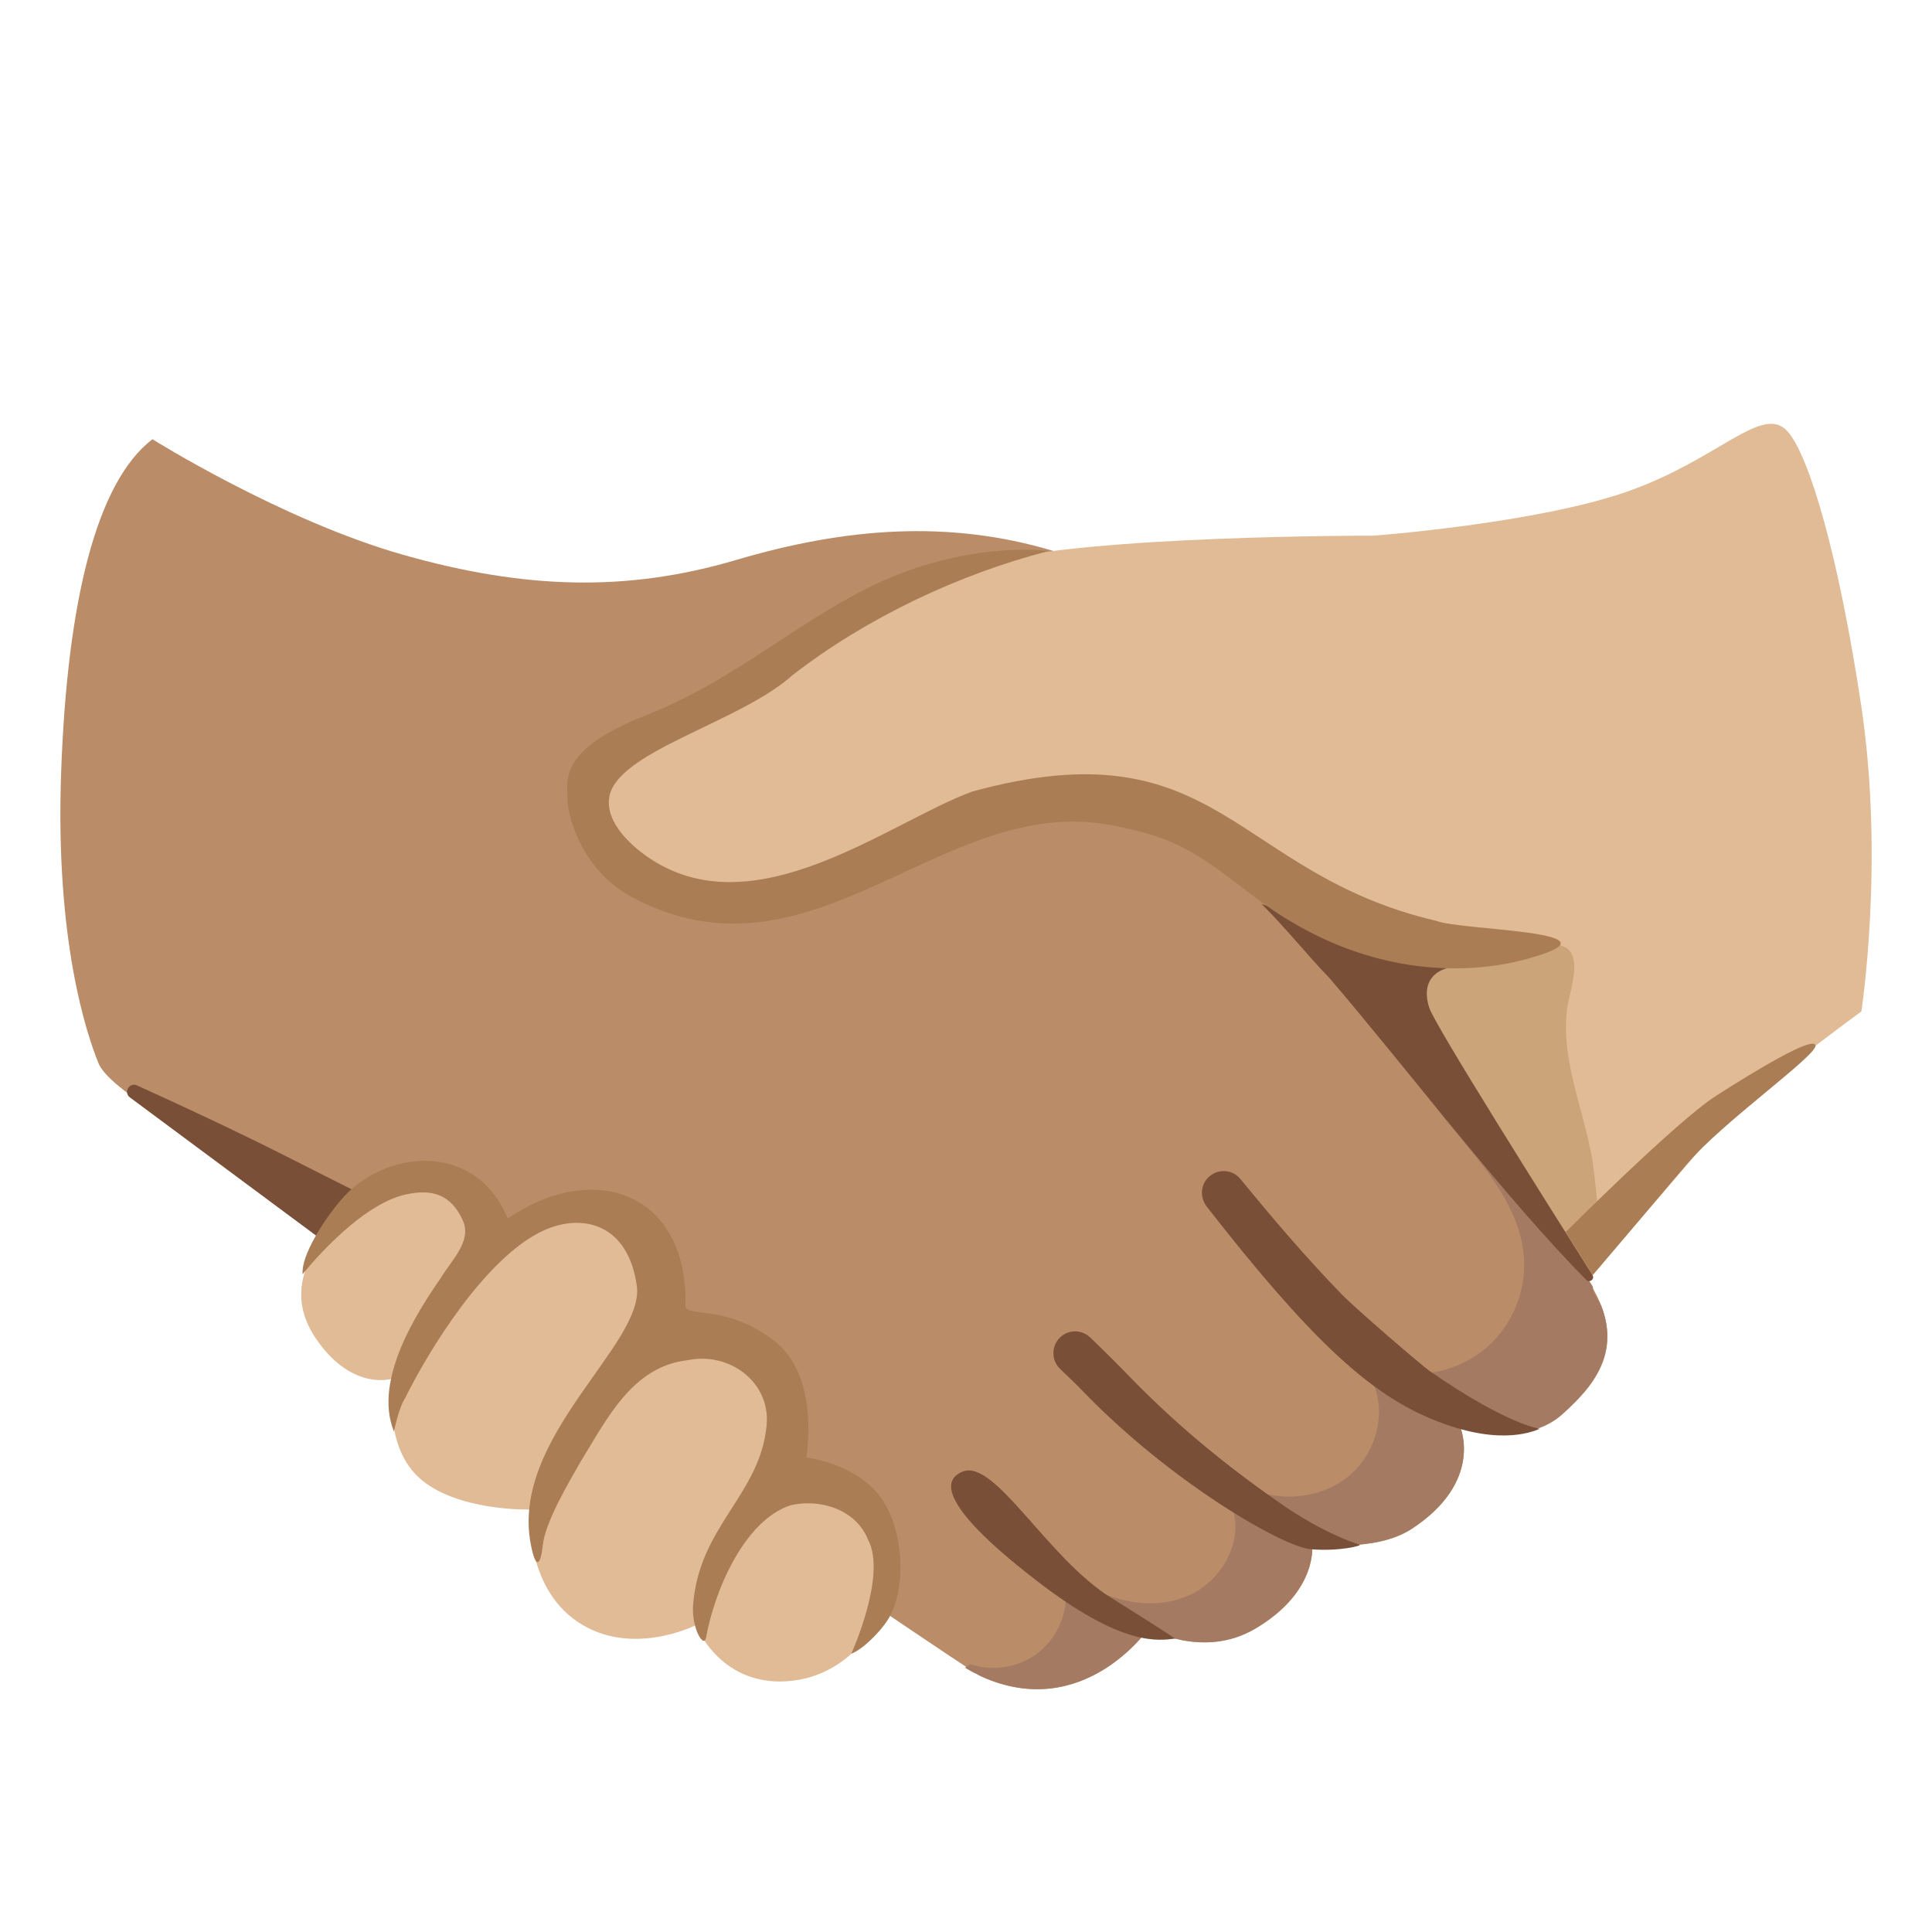
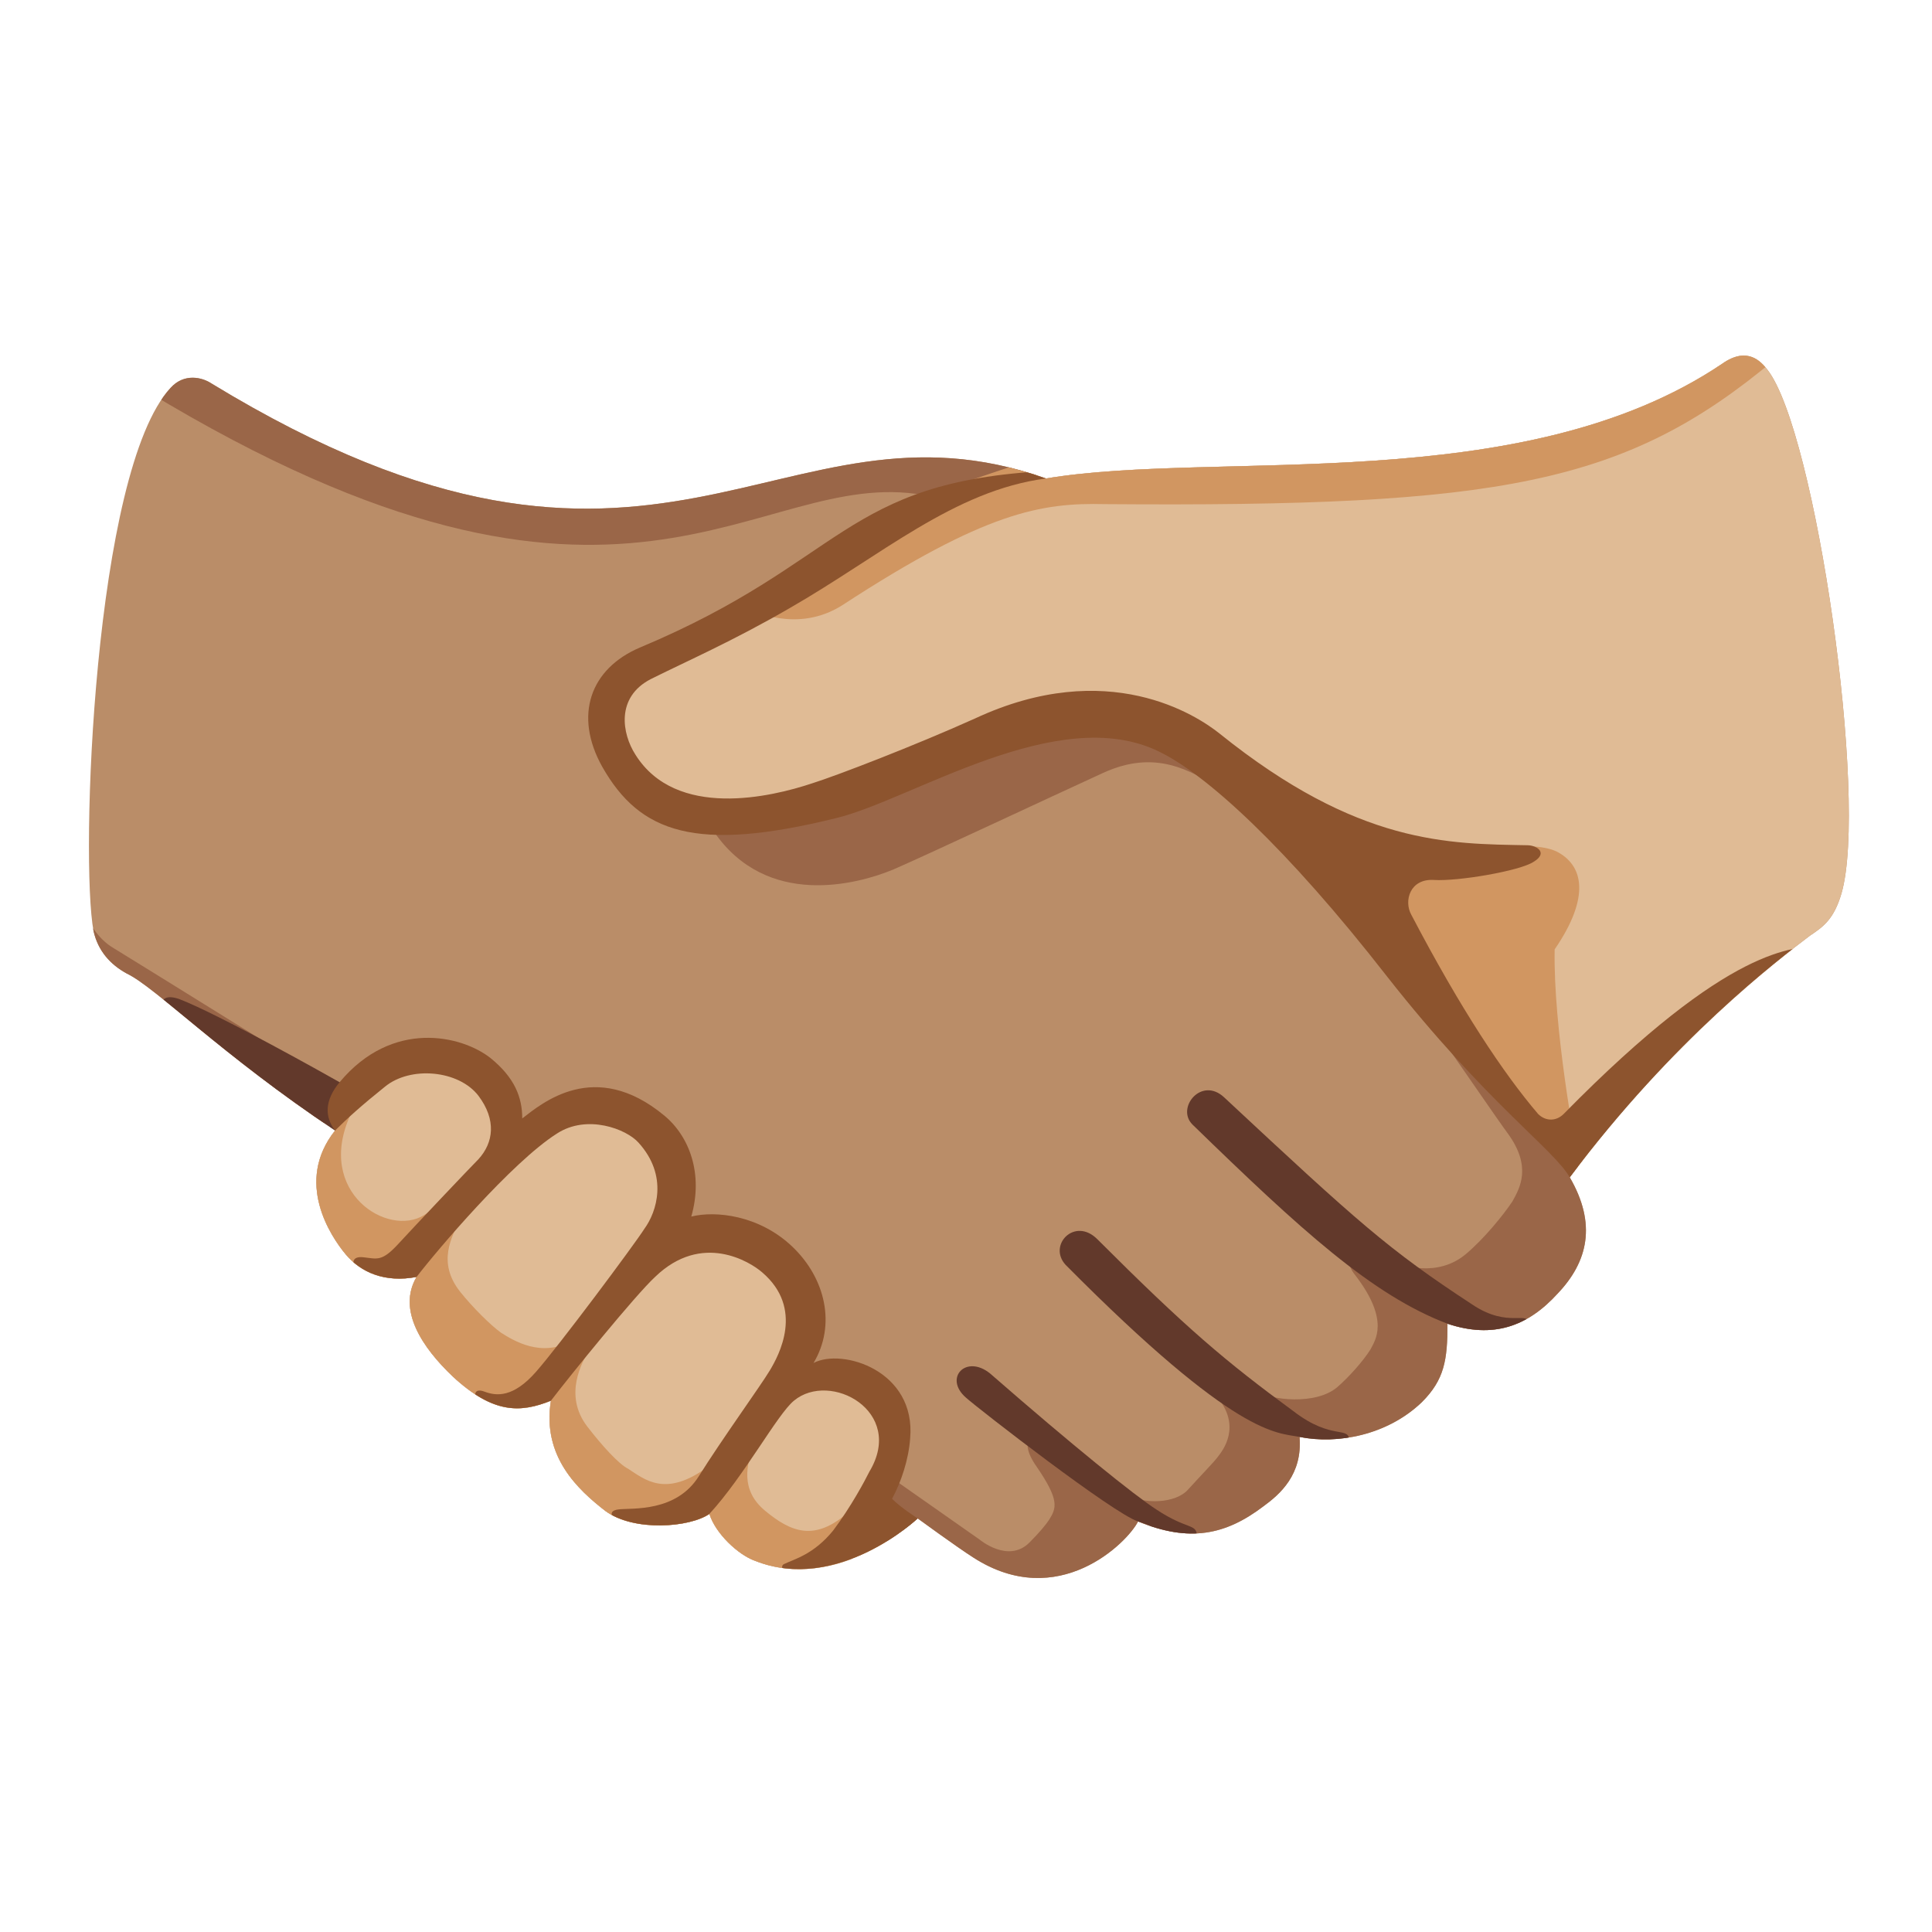
- <svg xmlns="http://www.w3.org/2000/svg" version="1.1" id="Layer_2" x="0px" y="0px" viewBox="0 0 128 128" style="enable-background:new 0 0 128 128;" xml:space="preserve">
-   <path style="fill:#BA8D68;" d="M105.21,84.82c-2.65-4.12-15.7-18.21-18.5-21.85s-10-24.4-16.93-26.47  c-6.93-2.08-13.77-1.54-21.01,0.6c-7.24,2.14-14.01,1.94-22.05-0.34c-8.04-2.28-16.62-7.66-16.62-7.66  c-3.73,2.85-5.65,10.81-6.05,22.07c-0.4,11.26,1.72,17.38,2.46,19.24c0.74,1.86,6.3,4.61,12.56,9.45  c0.54,0.41,44.98,30.77,45.92,31.2c6.79,3.09,11.11-3.16,11.11-3.16s3.6,2.06,7.08,0c4.25-2.52,3.75-5.65,3.75-5.65  s4.12,0.67,6.61-0.96c4.75-3.11,3.22-6.7,3.22-6.7s4.24,1.36,6.74-0.88C106,91.47,107.85,88.94,105.21,84.82z" />
-   <path style="fill:#E0BB95;" d="M58.4,101.98c-0.06-0.16-0.12-0.32-0.21-0.48c-1.94-3.75-5.63-3.6-5.79-3.73  c-0.21-0.16-0.17-2.96-0.4-4.05c-1.22-5.71-7.82-5.56-7.99-5.68c-0.23-0.15,0.98-4.05-2.84-7.34c-0.91-0.79-2.29-0.71-3.49-0.57  c-3.37,0.41-4.91,1.99-5.15,1.94c-0.57-0.11,0.07-4.29-4.07-4.43c-3.01-0.1-4.98,1.37-6.64,3.65c-1.7,2.34-2.76,4.71-0.83,7.48  c2.43,3.49,5.09,2.55,5.09,2.55s-0.8,4.27,1.65,6.55s7.39,2.14,7.39,2.14s-0.41,5.04,3.15,7.44s7.83,0.22,7.83,0.22  s1.66,4.3,6.51,3.67C56.86,110.8,60.01,106.21,58.4,101.98z" />
-   <path style="fill:#A47B62;" d="M105.88,86.12c-0.18-0.28-0.33-0.51-0.35-0.85c-0.02-0.38-10.16-13.83-14.43-19.24  c0.86,2.47,2.1,4.82,3.68,6.91c2.55,3.38,6.13,6.55,6.2,10.78c0.03,2.08-0.89,4.16-2.46,5.53c-1.57,1.37-3.75,2.01-5.81,1.69  c-0.66-0.1-1.61-0.1-1.69,0.56c-0.03,0.19,0.05,0.38,0.11,0.57c0.66,2.04-0.15,4.42-1.82,5.76c-1.67,1.35-4.05,1.66-6.08,0.96  c-0.53-0.18-1.23-0.39-1.56,0.06c-0.26,0.35-0.09,0.83,0.03,1.24c0.63,2.24-0.86,4.72-3,5.64c-2.13,0.92-4.68,0.48-6.68-0.7  c-0.44-0.26-1.14-0.49-1.36-0.02c-0.07,0.14-0.05,0.31-0.04,0.46c0.08,1.55-0.65,3.13-1.89,4.07s-2.95,1.22-4.43,0.72l-0.37,0.23  c0.44,0.26,0.81,0.45,1.05,0.56c6.79,3.09,11.11-3.16,11.11-3.16s3.6,2.06,7.08,0c4.25-2.52,3.75-5.65,3.75-5.65  s4.12,0.67,6.61-0.96c4.75-3.11,3.22-6.7,3.22-6.7s4.24,1.36,6.74-0.88c0.62-0.55,1.21-1.13,1.72-1.78c1-1.28,1.51-2.8,1.17-4.42  C106.28,87.02,106.14,86.53,105.88,86.12z" />
-   <path style="fill:#7A4F38;" d="M73.62,105.86c3.02,1.88,4.24,2.7,4.24,2.7c-1.09,0.13-3.47,0.58-9.16-3.82  c-1.57-1.21-7.83-6.05-4.93-7.24C65.91,96.62,69.37,103.22,73.62,105.86z" />
-   <path style="fill:#7A4F38;" d="M86.84,102.64c-1.88-0.16-9.26-4.45-14.98-10.35c-0.6-0.62-1.16-1.15-1.63-1.6  c-0.57-0.55-0.59-1.46-0.04-2.04c0.55-0.58,1.46-0.59,2.04-0.04c0.48,0.46,1.04,1.01,1.66,1.63c1.3,1.29,4.62,5.02,11.17,9.52  c1.47,1.01,3.32,2.03,5.02,2.58C90.27,102.4,88.71,102.8,86.84,102.64z" />
-   <path style="fill:#7A4F38;" d="M94.49,93.86c-3.98-1.75-7.86-5.35-14.54-13.92c-0.49-0.63-0.41-1.53,0.21-2.03  c0.62-0.5,1.53-0.41,2.03,0.21c2.14,2.62,4.34,5.2,6.7,7.63c0.93,0.96,5.26,4.68,5.81,5.07c5.19,3.6,7.32,3.84,7.32,3.84  C101.41,94.91,99.05,95.86,94.49,93.86z" />
-   <path style="fill:#7A4F38;" d="M8.61,72.71c-0.45-0.33-0.04-1.03,0.46-0.8c2.93,1.32,7.05,3.25,10.17,4.84  c2.87,1.46,4.63,2.33,4.63,2.33l-2.89,2.81L8.61,72.71z" />
-   <path style="fill:#E0BB95;" d="M123.31,46.75c-1.48-9.85-3.43-16.55-4.88-18.17c-1.66-1.84-4.51,1.82-10.54,3.96S91,35.49,91,35.49  s-18.99-0.04-25.64,1.82c-5.25,1.47-11.75,5.63-17.21,8.93c-4.36,2.64-8.29,4.37-8.62,6.28c-0.31,1.82,1.71,5.89,6.73,6.3  c8.15,0.67,16.77-4.48,16.77-4.48c2.79-1.58,3.83-1.77,9.4-1.77c5.57,0,11.31,4.25,11.72,4.93c4.16,6.85,7.9,10.33,11.72,14.97  c2.79,3.39,9.35,12.36,9.35,12.36s7.37-8.71,9.25-10.72c1.88-2.01,8.85-7.1,8.85-7.1S124.86,57.06,123.31,46.75z" />
-   <path style="fill:#CCA47A;" d="M105.51,76.92c-0.61-3.66-2.38-7.25-1.54-10.84c0.13-0.53,0.25-1.06,0.31-1.6  c0.28-2.86-2.42-1.61-2.82-1.57c-1.03,0.11-12.87-0.33-11.55,1.01l15.3,20.7c0,0,0.6-0.19,0.74-1.67  C106.1,81.45,105.56,77.23,105.51,76.92z" />
-   <path style="fill:#7A4F38;" d="M95.87,64.15l-12.29-4.26c1.62,1.6,2.97,3.33,4.51,4.92c4.68,5.45,11.75,14.71,17.01,19.99  c0.22,0.22,0.57-0.06,0.41-0.32c-2.92-4.61-10.42-16.52-10.81-17.69C93.96,64.52,95.87,64.15,95.87,64.15z" />
-   <path style="fill:#AA7D55;" d="M73.43,54.64c4.55,0.81,5.91,1.9,9.64,4.75c9.16,6.98,17.51,4.33,18.58,4  c5.88-1.73-4.81-1.73-6.49-2.38c-13.51-3.16-14.37-13.04-30.74-8.57c-5.53,2.02-14.55,9.29-21.62,4.26  c-1.01-0.72-2.63-2.17-2.45-3.78c0.34-3.12,8.6-4.99,12.17-8.2c4.87-3.77,10.97-6.67,16.94-8.21c-2.93-0.33-6.26,0.3-8.69,1.09  c-6.51,2.13-11.02,7.04-17.95,9.78c-5.73,2.26-5.24,4.18-5.23,5.51c0.01,1.33,1.06,4.81,4.23,6.52  C53.78,65.84,62.31,52.65,73.43,54.64z" />
-   <path style="fill:#AA7D55;" d="M59.07,106.85c-0.36,0.9-1.88,2.45-2.67,2.71c0,0,2.39-5.22,1.1-7.57c-0.79-1.98-3.15-2.71-5.1-2.27  c-3.14,1.01-5.1,5.81-5.62,8.77c-0.14,0.77-0.98-0.62-0.86-2.17c0.41-5.24,4.43-7.27,4.87-11.88c0.28-2.85-2.45-4.91-5.25-4.32  c-3.65,0.41-5.34,3.91-7.09,6.75c-0.77,1.36-2.33,3.96-2.49,5.51c-0.14,1.35-0.47,1.63-0.79-0.05c-1.39-7.13,7.57-13.28,7.02-17.15  c-0.58-4.1-3.59-4.84-6.19-3.65c-3.88,1.79-7.68,8.1-9.15,11.08c-0.42,0.6-0.75,2.23-0.75,2.23c-1.4-3.44,1.61-8.01,3.11-10.18  c0.65-1.1,2.06-2.42,1.47-3.76c-0.91-2.08-2.46-2.03-3.72-1.78c-3.25,0.65-6.91,5.3-6.91,5.3c-0.12-1.18,1.35-3.52,2.49-4.86  c2.84-3.42,8.96-4.04,11.1,1.17c5.82-3.98,12-1.6,11.77,5.85c0.23,0.68,2.78-0.13,5.87,2.24c3.1,2.37,2.14,7.75,2.14,7.75  s3.1,0.33,4.81,2.48C59.81,101.04,60.06,104.76,59.07,106.85z" />
-   <path style="fill:#AA7D55;" d="M103.73,81.63c0,0,7.32-7.33,9.95-9.02s6.47-4,6.6-3.35s-6.12,5.05-8.47,7.81  c-2.34,2.77-6.28,7.4-6.28,7.4L103.73,81.63z" />
+ <svg xmlns="http://www.w3.org/2000/svg" xmlns:xlink="http://www.w3.org/1999/xlink" version="1.1" id="Layer_1" x="0px" y="0px" viewBox="0 0 128 128" style="enable-background:new 0 0 128 128;" xml:space="preserve">
+   <path id="Lhand_L" style="fill:#BA8D68;" d="M69.3,31.7c11.4-1.9,31.6,1.3,44.8-7.6c1.7-1.2,2.6-0.1,3,0.4  c3.2,4.1,6.7,28.5,4.9,34.7c-0.5,1.7-1.2,2.2-2.1,2.8c-2.1,1.6-9,6.8-15.9,16c1.8,3.1,1.2,5.6-0.8,7.7c-2,2.2-4.3,3-7.3,2  c0,2.4-0.2,3.7-1.7,5.2c-2.3,2.2-5.6,2.8-8.1,2.3c0.2,2.5-1.3,3.8-2.4,4.6c-2.5,1.9-4.9,2.4-8.3,1c-0.7,1.4-5.3,6-10.9,2.4  c-1.1-0.7-3.7-2.6-3.7-2.6s-5.3,5-10.8,2.8c-1.1-0.4-2.6-1.8-3-3.1c-1.3,0.9-5,1.2-6.9-0.2c-1.8-1.4-4.2-3.6-3.6-7.3  c-2,0.8-3.8,0.9-6.5-1.6c-2-1.9-3.7-4.4-2.4-6.6c-2.1,0.4-3.7-0.3-4.7-1.5c-1-1.2-3.4-4.8-0.7-8.2c-7.5-5-11.9-9.5-13.8-10.4  c-1.1-0.6-1.9-1.5-2.2-2.8c-0.9-4.7,0-30.5,5.1-36c0.9-1,2.1-0.7,2.7-0.3C43.7,43.5,51.5,25.4,69.3,31.7z" />
+   <g id="Rhand_L">
+     <path style="fill:#E0BB95;" d="M51,93c2.6-3,3.4-6.7,0.9-9.2c-3.5-3.4-6.3-2.1-8.9-0.8c2.6-2.9,2.2-6.4-0.1-8.4   C39.5,71.7,36,74,33,77c0.6-2,1.7-2.7-0.9-5.7c-2.4-2.7-8.4-0.3-9.9,3.6c-2.7,3.4-0.3,7,0.7,8.2s2.6,1.9,4.7,1.5   c-1.3,2.2,0.4,4.7,2.4,6.6c2.7,2.5,4.5,2.4,6.5,1.6c-0.6,3.7,1.8,5.9,3.6,7.3c1.9,1.4,5.6,1.1,6.9,0.2c0.4,1.3,1.9,2.7,3,3.1   c2.3,0.9,4.6,0.6,6.4-0.1c2.9-3.7,4.2-9.2,1.1-11.6C55.2,90,53,91,51,93z" />
+     <path style="fill:#E0BB95;" d="M117.1,24.5c-0.4-0.5-1.3-1.6-3-0.4c-13.2,8.9-33.4,5.7-44.8,7.6c-2.4,0-3.7,0.1-6.6,1.2   c-4.4,1.7-11.7,7.8-19.5,10.8c-3.6,1.4-4.5,6.8-0.1,9.1c9.3,5,19.5-4.6,29-5.2C80.4,47,87.2,57,92,63c2.9,3.7,7.7,10,12,15   c6.4-8.7,13.9-14.5,15.9-16c0.9-0.6,1.6-1.1,2.1-2.8C123.8,53,120.3,28.6,117.1,24.5z" />
+   </g>
+   <g id="Lhand_M">
+     <g>
+       <defs>
+         <path id="SVGID_1_" d="M69.3,31.7c11.4-1.9,31.6,1.3,44.8-7.6c1.7-1.2,2.6-0.1,3,0.4c3.2,4.1,6.7,28.5,4.9,34.7     c-0.5,1.7-1.2,2.2-2.1,2.8c-2.1,1.6-9,6.8-15.9,16c1.8,3.1,1.2,5.6-0.8,7.7c-2,2.2-4.3,3-7.3,2c0,2.4-0.2,3.7-1.7,5.2     c-2.3,2.2-5.6,2.8-8.1,2.3c0.2,2.5-1.3,3.8-2.4,4.6c-2.5,1.9-4.9,2.4-8.3,1c-0.7,1.4-5.3,6-10.9,2.4c-1.1-0.7-3.7-2.6-3.7-2.6     s-5.3,5-10.8,2.8c-1.1-0.4-2.6-1.8-3-3.1c-1.3,0.9-5,1.2-6.9-0.2c-1.8-1.4-4.2-3.6-3.6-7.3c-2,0.8-3.8,0.9-6.5-1.6     c-2-1.9-3.7-4.4-2.4-6.6c-2.1,0.4-3.7-0.3-4.7-1.5c-1-1.2-3.4-4.8-0.7-8.2c-7.5-5-11.9-9.5-13.8-10.4c-1.1-0.6-1.9-1.5-2.2-2.8     c-0.9-4.7,0-30.5,5.1-36c0.9-1,2.1-0.7,2.7-0.3C43.7,43.5,51.5,25.4,69.3,31.7z" />
+       </defs>
+       <clipPath id="SVGID_00000003065333362985072220000013512867244551927487_">
+         <use xlink:href="#SVGID_1_" style="overflow:visible;" />
+       </clipPath>
+       <g style="clip-path:url(#SVGID_00000003065333362985072220000013512867244551927487_);">
+         <path style="fill:#9A6648;" d="M22.5,72.1c0,0-14-8.7-15-9.3s-1.6-1.6-2.3-3s-0.8,1.4-0.8,1.4l12.2,17.5c2.2-1.9,4.4-3.8,6.6-5.9     C23,72.3,22.5,72.1,22.5,72.1z" />
+         <path style="fill:#9A6648;" d="M105.1,77.5c-4.7-1.9-5.9-8.2-10.5-10c1.9,2.7,4.7,6.8,5.3,7.6c1.6,2.2,0.8,3.6,0.3,4.5     c-0.6,0.9-1.9,2.5-3.1,3.5c-1.8,1.5-4.2,0.9-5.3,0.2c-1.1-0.7-3.3-0.4-2,1.2c2.3,3,1.3,4.3,1,4.9c-0.5,0.8-1.5,1.9-2.2,2.5     c-1.4,1.2-4.4,0.9-5.5,0.2c-1.1-0.7-3.6-0.9-2.5,0.4c1.7,2,0.4,3.6,0.1,4s-1,1.1-2,2.2c-0.8,0.9-2.9,1-4.1,0.3     c-0.7-0.4-4.2-3.3-5-3.8s-2.4-0.1-0.9,2c1.5,2.2,1.3,2.7,0.8,3.5c-0.2,0.3-0.6,0.8-1.3,1.5c-1.4,1.4-3.3-0.2-3.3-0.2l-5.7-4     c0,0-0.3,0.2-1.1,0.7c0.3,2.7,1.3,5.4,1.7,8l2.3,0.3l22.4-4.3l23.8-18.2L105.1,77.5z" />
+         <path style="fill:#9A6648;" d="M80.8,52.2c-1.9-1.1-4.2-2.6-7.7-1s-11.6,5.4-13.9,6.4c-2.4,1-8.4,2.6-11.9-2.5     c4.6-1.3,19.8-7,19.8-7l6.8-0.9l5.3,1.9c0,0,1.8,1.4,2.4,2C82.3,51.7,80.8,52.2,80.8,52.2z" />
+         <path style="fill:#9A6648;" d="M78,20.5c-30.6,0.2-68.9,0.4-68.9,0.4l0.6,5c31.8,19.3,40.3,4.9,51.5,6.9     c3.2-0.5,8.8-1.6,10.7-1.8C78.4,27.6,77.6,29.8,78,20.5z" />
+       </g>
+     </g>
+   </g>
+   <g id="Lhand_D">
+     <g>
+       <defs>
+         <path id="SVGID_00000110471083109473381240000004142440105275939983_" d="M69.3,31.7c11.4-1.9,31.6,1.3,44.8-7.6     c1.7-1.2,2.6-0.1,3,0.4c3.2,4.1,6.7,28.5,4.9,34.7c-0.5,1.7-1.2,2.2-2.1,2.8c-2.1,1.6-9,6.8-15.9,16c1.8,3.1,1.2,5.6-0.8,7.7     c-2,2.2-4.3,3-7.3,2c0,2.4-0.2,3.7-1.7,5.2c-2.3,2.2-5.6,2.8-8.1,2.3c0.2,2.5-1.3,3.8-2.4,4.6c-2.5,1.9-4.9,2.4-8.3,1     c-0.7,1.4-5.3,6-10.9,2.4c-1.1-0.7-3.7-2.6-3.7-2.6s-5.3,5-10.8,2.8c-1.1-0.4-2.6-1.8-3-3.1c-1.3,0.9-5,1.2-6.9-0.2     c-1.8-1.4-4.2-3.6-3.6-7.3c-2,0.8-3.8,0.9-6.5-1.6c-2-1.9-3.7-4.4-2.4-6.6c-2.1,0.4-3.7-0.3-4.7-1.5c-1-1.2-3.4-4.8-0.7-8.2     c-7.5-5-11.9-9.5-13.8-10.4c-1.1-0.6-1.9-1.5-2.2-2.8c-0.9-4.7,0-30.5,5.1-36c0.9-1,2.1-0.7,2.7-0.3     C43.7,43.5,51.5,25.4,69.3,31.7z" />
+       </defs>
+       <clipPath id="SVGID_00000155113893027250756600000017123549412325753258_">
+         <use xlink:href="#SVGID_00000110471083109473381240000004142440105275939983_" style="overflow:visible;" />
+       </clipPath>
+       <g style="clip-path:url(#SVGID_00000155113893027250756600000017123549412325753258_);">
+         <path style="fill:#62392B;" d="M22.5,71.7c-0.7-0.4-8-4.5-10.6-5.5c-1.1-0.4-1.3,0.2-1.1,0.6l4.5,5.1c0,0,5.2,4.7,6.9,3     C23,74.1,23.7,72.5,22.5,71.7z" />
+         <path style="fill:#62392B;" d="M95.9,87.7c-5-1.9-9.7-6.2-16.9-13.2c-1.1-1.1,0.6-3.2,2.1-1.8C90,81,92,82.8,97.5,86.4     c2.5,1.7,3.8,0.3,3.8,1.4c0,0.7-0.7,1.3-2,1.4S95.9,87.7,95.9,87.7z" />
+         <path style="fill:#62392B;" d="M86.1,95.2c-1.5-0.3-4.1,0.1-15.5-11.4c-1.2-1.3,0.6-3.2,2.1-1.7c5.9,5.9,8.5,8.1,13,11.4     c2.6,2,3.7,0.9,3.7,2C89.4,96.3,86.1,95.2,86.1,95.2z" />
+         <path style="fill:#62392B;" d="M75.4,100.8c-1.6-0.5-10.5-7.4-11.4-8.2c-1.5-1.3,0-2.9,1.6-1.6c5.5,4.8,9.6,8.1,11,9     c2.1,1.4,2.7,0.9,2.7,1.8C79.3,102.7,77,101.3,75.4,100.8z" />
+       </g>
+     </g>
+   </g>
+   <g id="Rhand_M">
+     <g>
+       <defs>
+         <path id="SVGID_00000090290232022776606180000008553282280501236608_" d="M69.3,31.7c11.4-1.9,31.6,1.3,44.8-7.6     c1.7-1.2,2.6-0.1,3,0.4c3.2,4.1,6.7,28.5,4.9,34.7c-0.5,1.7-1.2,2.2-2.1,2.8c-2.1,1.6-9,6.8-15.9,16c1.8,3.1,1.2,5.6-0.8,7.7     c-2,2.2-4.3,3-7.3,2c0,2.4-0.2,3.7-1.7,5.2c-2.3,2.2-5.6,2.8-8.1,2.3c0.2,2.5-1.3,3.8-2.4,4.6c-2.5,1.9-4.9,2.4-8.3,1     c-0.7,1.4-5.3,6-10.9,2.4c-1.1-0.7-3.7-2.6-3.7-2.6s-5.3,5-10.8,2.8c-1.1-0.4-2.6-1.8-3-3.1c-1.3,0.9-5,1.2-6.9-0.2     c-1.8-1.4-4.2-3.6-3.6-7.3c-2,0.8-3.8,0.9-6.5-1.6c-2-1.9-3.7-4.4-2.4-6.6c-2.1,0.4-3.7-0.3-4.7-1.5c-1-1.2-3.4-4.8-0.7-8.2     c-7.5-5-11.9-9.5-13.8-10.4c-1.1-0.6-1.9-1.5-2.2-2.8c-0.9-4.7,0-30.5,5.1-36c0.9-1,2.1-0.7,2.7-0.3     C43.7,43.5,51.5,25.4,69.3,31.7z" />
+       </defs>
+       <clipPath id="SVGID_00000155126007040665768240000000538706743437983879_">
+         <use xlink:href="#SVGID_00000090290232022776606180000008553282280501236608_" style="overflow:visible;" />
+       </clipPath>
+       <g style="clip-path:url(#SVGID_00000155126007040665768240000000538706743437983879_);">
+         <path style="fill:#D19661;" d="M115.1,20.4c0,0-16.8,0-37.1,0.1c-0.4,9.3-11.2,9.6-17.8,13c-2.9,2.1-10.4,6.9-10.4,6.9     s3,1.6,6-0.3c9.5-6.2,13.2-6.8,17.4-6.7c26.2,0.2,34.5-1.3,44.4-9.6C119.2,22.5,115,20.5,115.1,20.4z" />
+         <path style="fill:#D19661;" d="M58.1,98.6c-0.5,0.3-1.1,0.8-1.8,1.5c-2.3,2.1-3.9,1.4-5.6,0c-1.7-1.4-1.2-3.1-0.8-4.3     c0.4-1.2-0.4-0.5-2.9,1.3c-2.9,2.2-4.3,0.9-5.4,0.2c-0.6-0.3-1.7-1.5-2.7-2.8c-1.6-2.1-0.3-4.3,0.1-5s0.1-1.4-1.1-0.7     c-2,1.2-3.9,0-4.7-0.5c-0.7-0.5-1.9-1.7-2.7-2.7c-1.6-2-0.5-3.7-0.1-4.7s-0.5-1.6-2.3-0.4c-2.4,1.5-7.2-1.5-4.9-6.6     c0.2-0.5-0.4-0.9-1,1c-2.2,2.1-3.4,1.9-5.6,3.8l0.8,1.1l11,13.6l17.4,11.4l14,1.9C59.4,104,58.4,101.3,58.1,98.6z" />
+         <path style="fill:#D19661;" d="M105.1,77.5l-0.7-1.5c0,0-1.5-7.9-1.4-13.1c2.4-3.5,1.9-5.6,0.1-6.5c-1.8-0.8-5.3,0.1-8.6-0.5     L89.9,58l3,7c0,0,0.7,1,1.7,2.4C99.2,69.2,100.4,75.6,105.1,77.5z" />
+       </g>
+     </g>
+   </g>
+   <g id="Rhand_D">
+     <g>
+       <defs>
+         <path id="SVGID_00000078725593736620562390000015966423514970697143_" d="M69.3,31.7c11.4-1.9,31.6,1.3,44.8-7.6     c1.7-1.2,2.6-0.1,3,0.4c3.2,4.1,6.7,28.5,4.9,34.7c-0.5,1.7-1.2,2.2-2.1,2.8c-2.1,1.6-9,6.8-15.9,16c1.8,3.1,1.2,5.6-0.8,7.7     c-2,2.2-4.3,3-7.3,2c0,2.4-0.2,3.7-1.7,5.2c-2.3,2.2-5.6,2.8-8.1,2.3c0.2,2.5-1.3,3.8-2.4,4.6c-2.5,1.9-4.9,2.4-8.3,1     c-0.7,1.4-5.3,6-10.9,2.4c-1.1-0.7-3.7-2.6-3.7-2.6s-5.3,5-10.8,2.8c-1.1-0.4-2.6-1.8-3-3.1c-1.3,0.9-5,1.2-6.9-0.2     c-1.8-1.4-4.2-3.6-3.6-7.3c-2,0.8-3.8,0.9-6.5-1.6c-2-1.9-3.7-4.4-2.4-6.6c-2.1,0.4-3.7-0.3-4.7-1.5c-1-1.2-3.4-4.8-0.7-8.2     c-7.5-5-11.9-9.5-13.8-10.4c-1.1-0.6-1.9-1.5-2.2-2.8c-0.9-4.7,0-30.5,5.1-36c0.9-1,2.1-0.7,2.7-0.3     C43.7,43.5,51.5,25.4,69.3,31.7z" />
+       </defs>
+       <clipPath id="SVGID_00000042727922943265576240000013534363680400453506_">
+         <use xlink:href="#SVGID_00000078725593736620562390000015966423514970697143_" style="overflow:visible;" />
+       </clipPath>
+       <g style="clip-path:url(#SVGID_00000042727922943265576240000013534363680400453506_);">
+         <path style="fill:#8D542E;" d="M120.6,62.6c-1.8,0.3-5.8-0.2-17,11.2c-0.5,0.5-1.2,0.5-1.7,0c-2.3-2.7-5.1-6.9-8.4-13.2     c-0.5-0.9-0.1-2.4,1.5-2.3c1.6,0.1,5.7-0.6,6.6-1.2c1-0.6,0.2-1.1-0.4-1.1C96,55.9,90,56,80.8,48.6c-1.5-1.2-7.4-5.1-16.2-1     c-4,1.8-9.2,3.8-10.8,4.3c-2.7,0.9-9,2.4-11.7-1.9c-0.9-1.4-1.3-3.8,1-5c2.4-1.2,5.4-2.5,9.2-4.7c6.1-3.5,10.9-7.8,17-8.6     c0.6-1,0.6-0.6,0.1-0.5c-13.6,0.7-13.4,6-27,11.7c-3.3,1.4-4.4,4.5-2.5,7.9c2.5,4.4,6.2,5.7,15.5,3.4c5-1.2,14.7-7.7,21.4-4.4     c3.1,1.5,8.4,6.3,15.1,14.9c6.6,8.4,11,11.4,12.1,13.3c2.7,0.6,9-5.2,9-5.2L120.6,62.6z" />
+         <path style="fill:#8D542E;" d="M22.5,71.7c3.5-4.2,8.1-3.1,10-1.6c1.6,1.3,2.1,2.6,2.1,4c1.3-1,4.8-4,9.4-0.2     c1.7,1.4,2.6,3.9,1.8,6.7c1.6-0.4,4.5-0.1,6.7,2s2.9,5.2,1.4,7.7c1.9-1,6.8,0.5,6.4,5c-0.1,1.4-0.6,2.9-1.2,4     c0.6,0.6,1.7,1.3,1.7,1.3l0.2,2.9c0,0-7.1,0.9-7.8,1.1c-0.8,0.2-1.8-0.8-1.2-1c0.6-0.3,1.9-0.6,3.2-2.2c1.2-1.6,2.1-3.3,2.4-3.9     c2.4-4-2.6-6.7-5-4.7c-1.1,0.9-3.3,5-5.6,7.5c-3.2,3.7-5.8,0.8-6,0.6c-0.3-0.2-0.9-0.8,0-0.9s3.8,0.2,5.3-2.2     c1.5-2.4,4.1-6,4.7-7s2.3-4.1-0.5-6.5c-0.8-0.7-4-2.7-7.1,0.3c-1.3,1.2-5.6,6.5-6.9,8.2c-1.3,1.7-3.8,1.5-4.8,0.2     c-0.3-0.4-0.4-1.1,0.4-0.8c0.8,0.3,1.9,0.4,3.4-1.3c1.5-1.7,6.5-8.4,7.2-9.5c0.8-1.1,1.6-3.5-0.4-5.7c-0.8-0.9-3.4-1.9-5.4-0.6     c-3,1.9-8,7.8-9.3,9.5s-3.7-0.1-4-0.5s-0.3-0.9,0.5-0.8c0.9,0.1,1.2,0.3,2.3-0.9s4.8-5.1,5.3-5.6c1-1.1,1.2-2.6,0-4.2     c-1.3-1.7-4.5-2-6.2-0.6c-1.5,1.2-2.5,2.1-3.3,2.9C21.5,74,21.5,72.9,22.5,71.7z" />
+       </g>
+     </g>
+   </g>
</svg>
